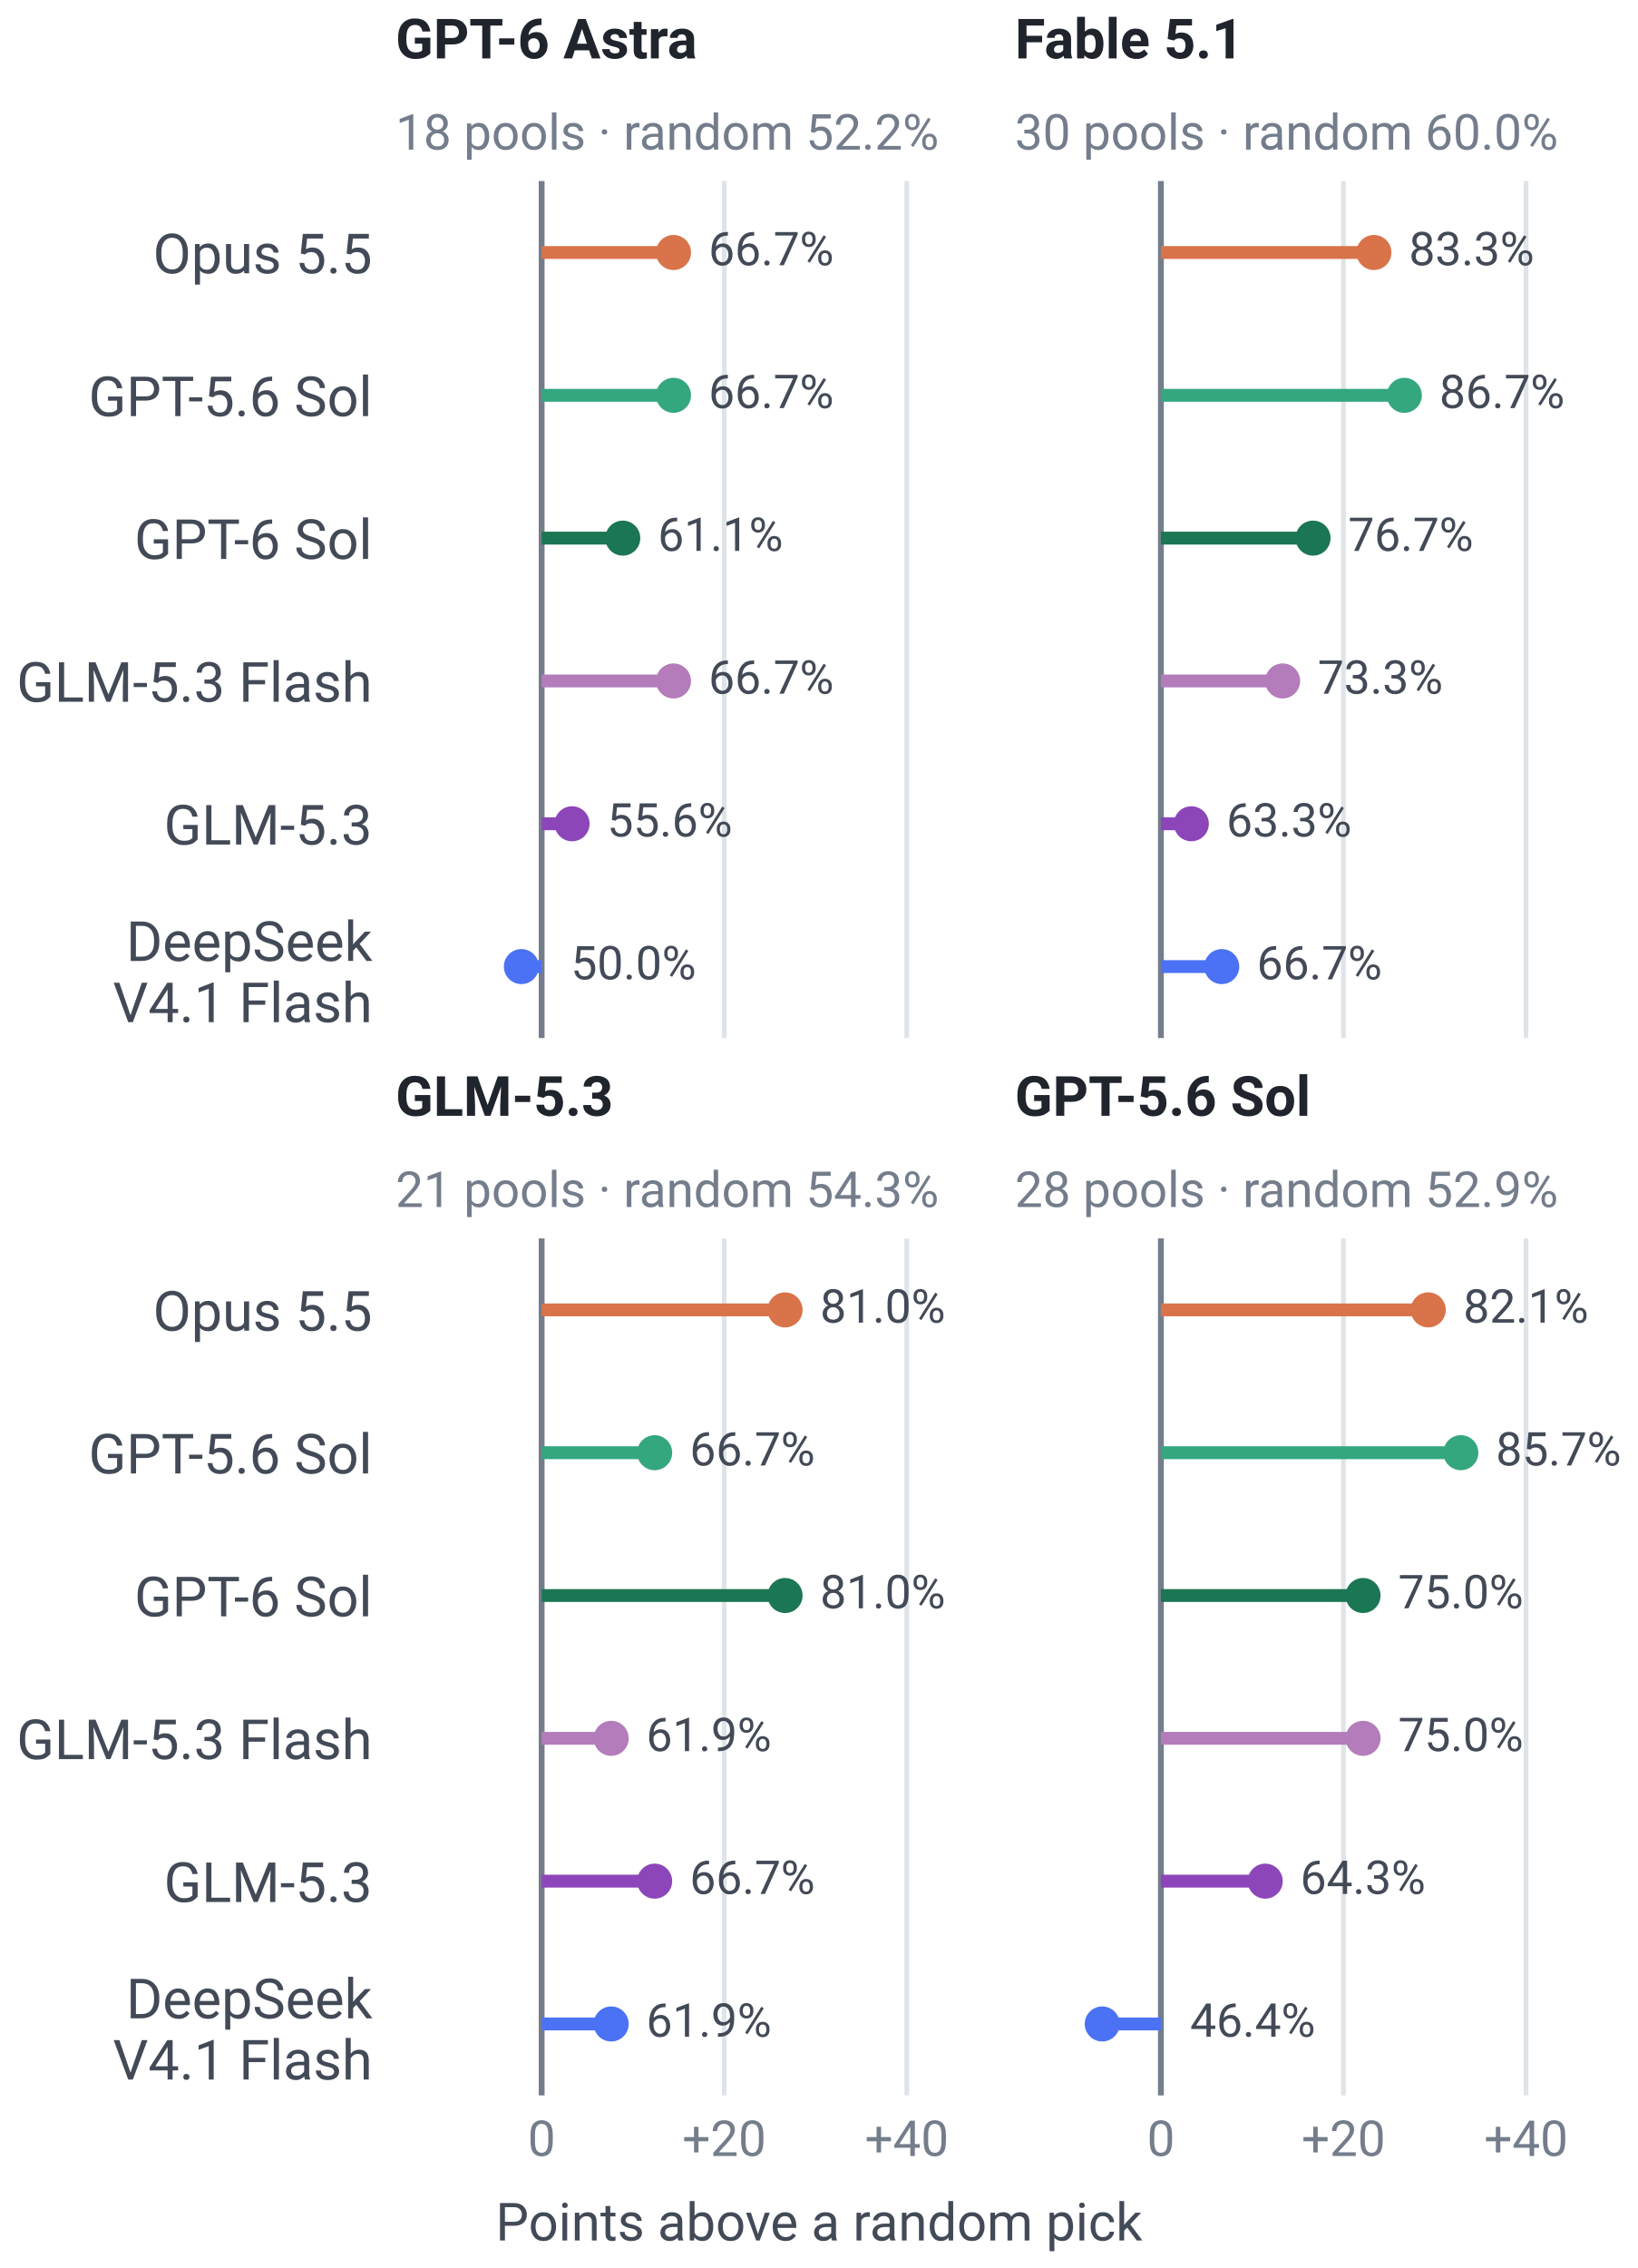
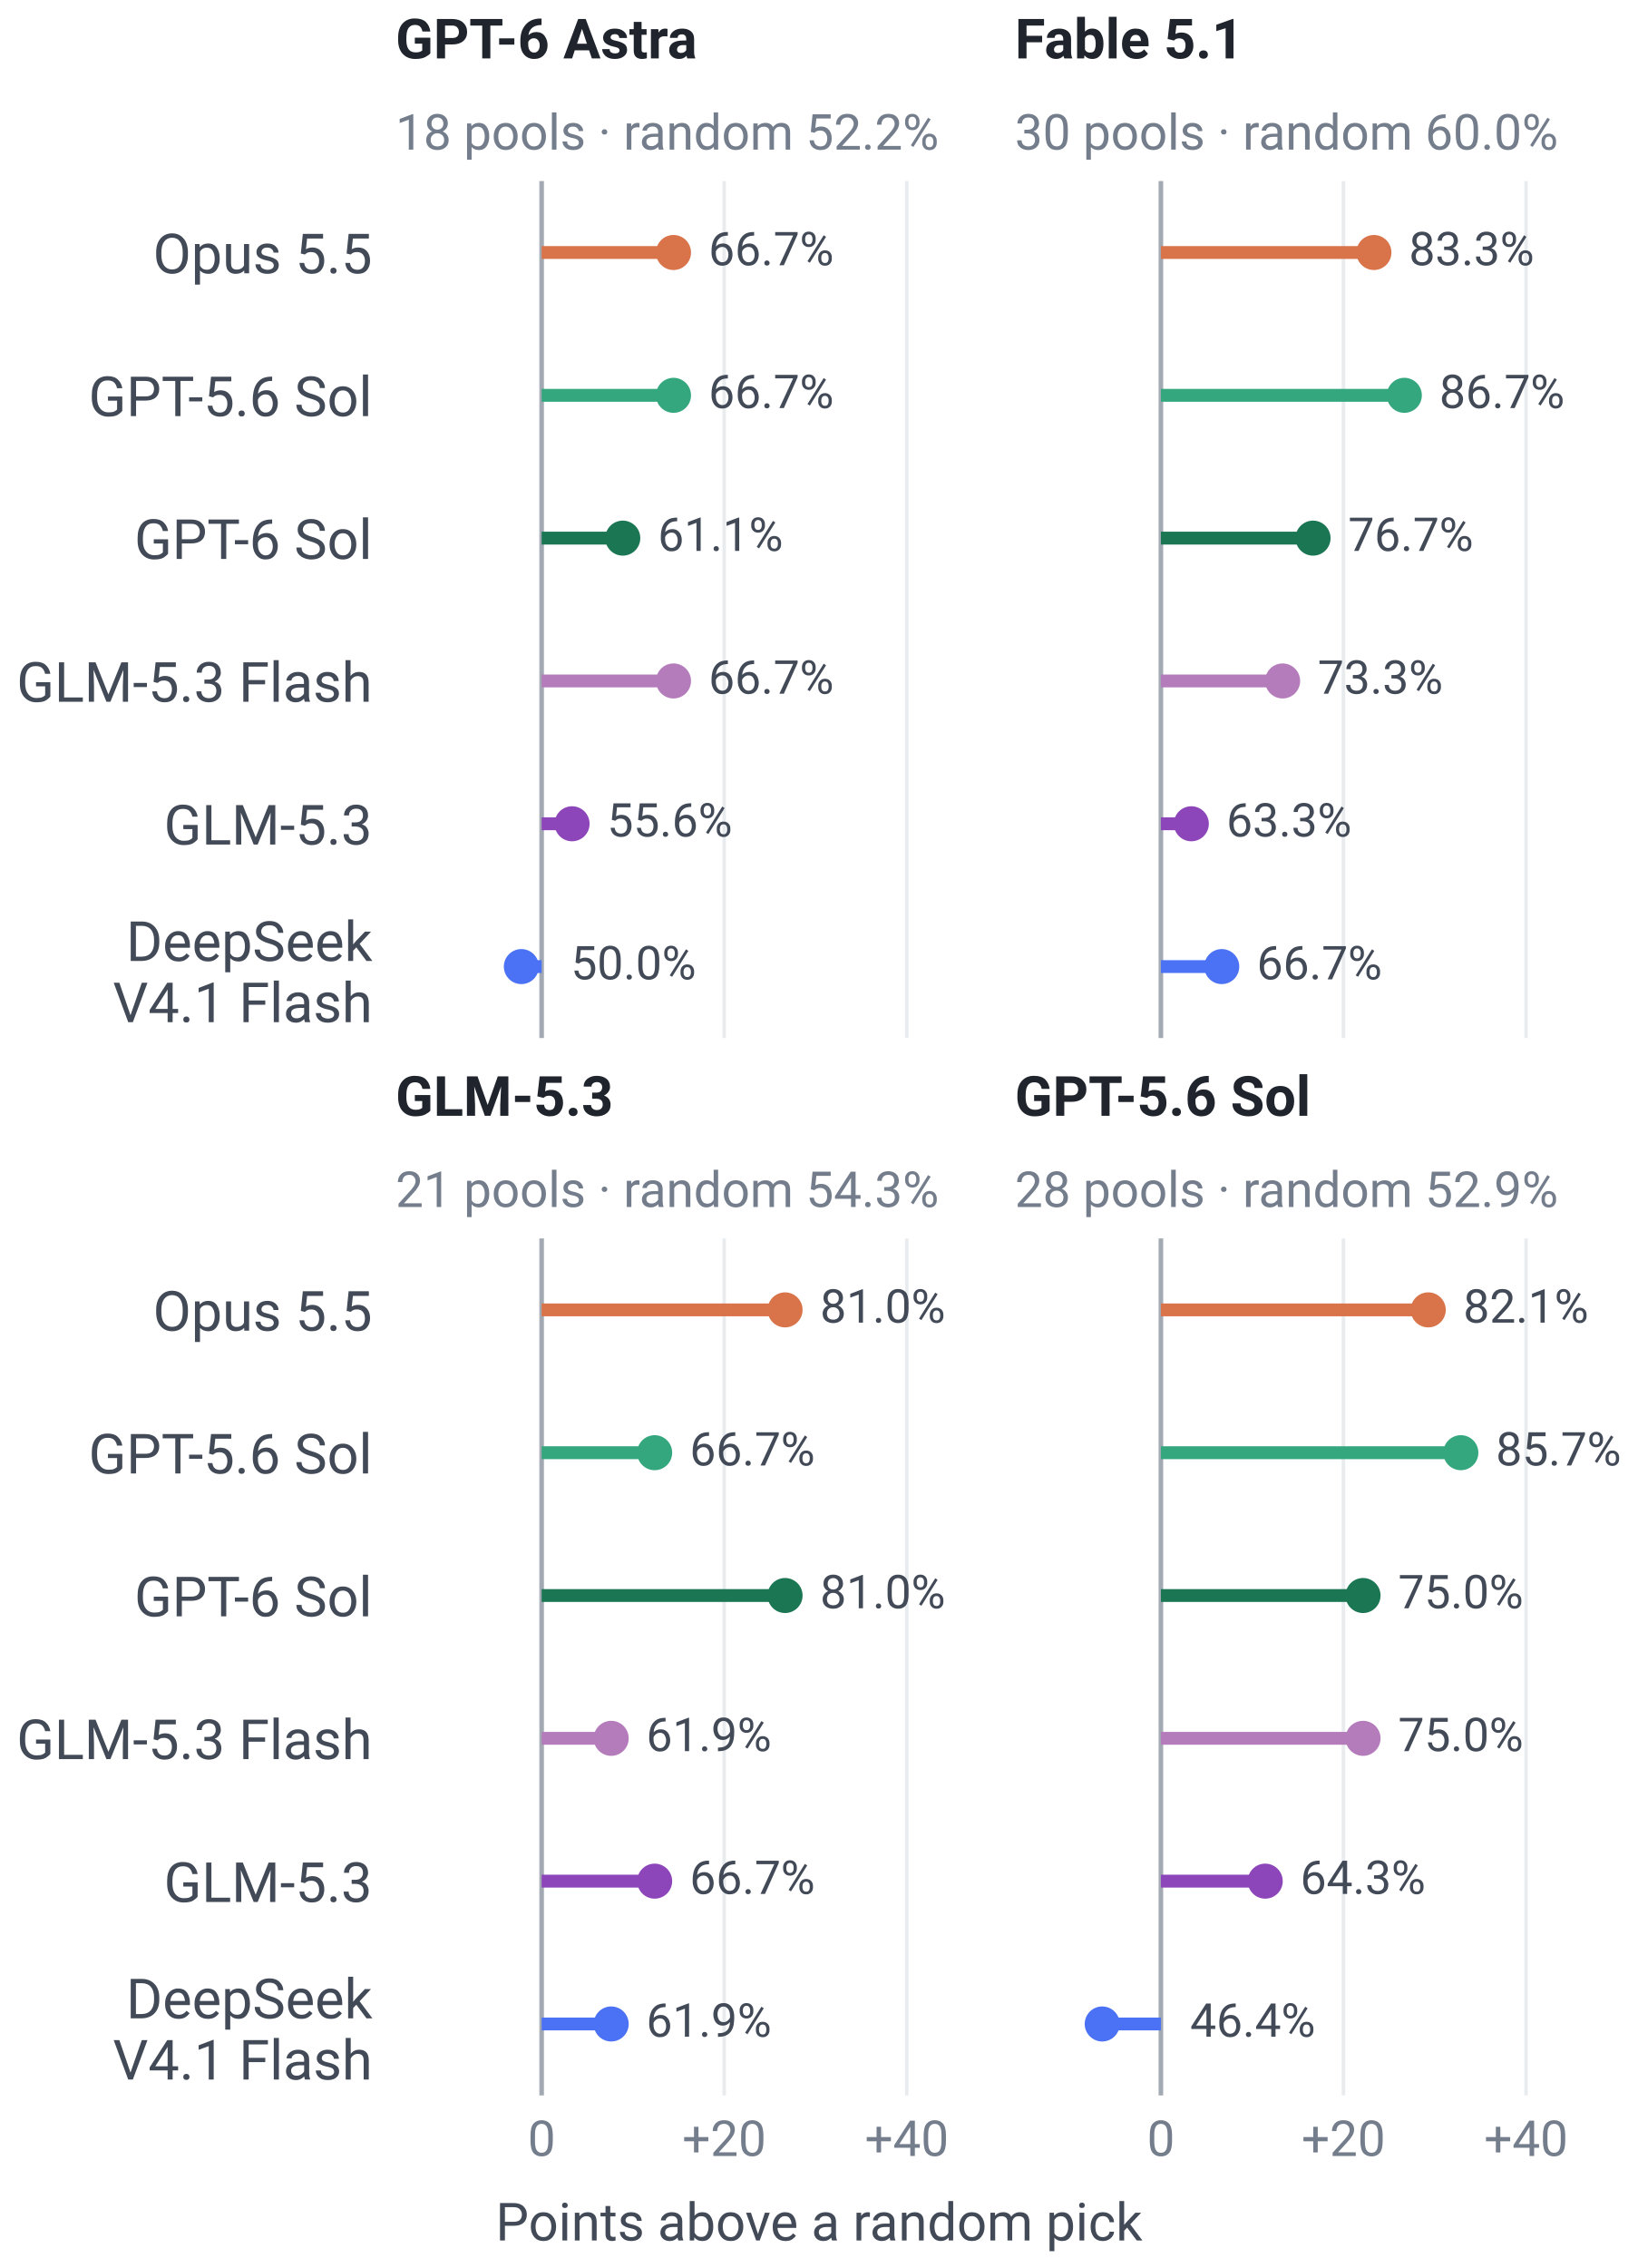
<svg xmlns="http://www.w3.org/2000/svg" xmlns:xlink="http://www.w3.org/1999/xlink" width="280.531pt" height="388.36pt" viewBox="0 0 280.531 388.36" version="1.1">
  <defs>
    <style type="text/css">*{stroke-linejoin: round; stroke-linecap: butt}</style>
  </defs>
  <g id="figure_1">
    <g id="patch_1">
      <path d="M 0 388.36  L 280.531 388.36  L 280.531 0  L 0 0  L 0 388.36  z " style="fill: none" />
    </g>
    <g id="axes_1">
      <g id="patch_2">
        <path d="M 67.754 177.74  L 167.819 177.74  L 167.819 31.01  L 67.754 31.01  L 67.754 177.74  z " style="fill: none" />
      </g>
      <g id="matplotlib.axis_1">
        <g id="xtick_1">
          <g id="line2d_1">
-             <path d="M 92.77 177.74  L 92.77 31.01  " clip-path="url(#pbc809c0da9)" style="fill: none; stroke: #dfe4e9; stroke-width: 0.8; stroke-linecap: square" />
+             <path d="M 92.77 177.74  L 92.77 31.01  " clip-path="url(#pbc809c0da9)" style="fill: none; stroke: #dfe4e9; stroke-opacity: 0.7; stroke-width: 0.6; stroke-linecap: square" />
          </g>
          <g id="line2d_2" />
        </g>
        <g id="xtick_2">
          <g id="line2d_3">
-             <path d="M 124.041 177.74  L 124.041 31.01  " clip-path="url(#pbc809c0da9)" style="fill: none; stroke: #dfe4e9; stroke-width: 0.8; stroke-linecap: square" />
+             <path d="M 124.041 177.74  L 124.041 31.01  " clip-path="url(#pbc809c0da9)" style="fill: none; stroke: #dfe4e9; stroke-opacity: 0.7; stroke-width: 0.6; stroke-linecap: square" />
          </g>
          <g id="line2d_4" />
        </g>
        <g id="xtick_3">
          <g id="line2d_5">
-             <path d="M 155.311 177.74  L 155.311 31.01  " clip-path="url(#pbc809c0da9)" style="fill: none; stroke: #dfe4e9; stroke-width: 0.8; stroke-linecap: square" />
+             <path d="M 155.311 177.74  L 155.311 31.01  " clip-path="url(#pbc809c0da9)" style="fill: none; stroke: #dfe4e9; stroke-opacity: 0.7; stroke-width: 0.6; stroke-linecap: square" />
          </g>
          <g id="line2d_6" />
        </g>
      </g>
      <g id="matplotlib.axis_2">
        <g id="ytick_1">
          <g id="line2d_7" />
          <g id="text_1">
            <text style="font-size: 9.5px; font-family: 'Roboto'; text-anchor: end; fill: #434a57" x="63.754" y="46.8" transform="rotate(-0 63.75422 46.79973)">Opus 5.5</text>
          </g>
        </g>
        <g id="ytick_2">
          <g id="line2d_8" />
          <g id="text_2">
            <text style="font-size: 9.5px; font-family: 'Roboto'; text-anchor: end; fill: #434a57" x="63.754" y="71.255" transform="rotate(-0 63.75422 71.25485)">GPT-5.6 Sol</text>
          </g>
        </g>
        <g id="ytick_3">
          <g id="line2d_9" />
          <g id="text_3">
            <text style="font-size: 9.5px; font-family: 'Roboto'; text-anchor: end; fill: #434a57" x="63.754" y="95.71" transform="rotate(-0 63.75422 95.70996)">GPT-6 Sol</text>
          </g>
        </g>
        <g id="ytick_4">
          <g id="line2d_10" />
          <g id="text_4">
            <text style="font-size: 9.5px; font-family: 'Roboto'; text-anchor: end; fill: #434a57" x="63.754" y="120.165" transform="rotate(-0 63.75422 120.1651)">GLM-5.3 Flash</text>
          </g>
        </g>
        <g id="ytick_5">
          <g id="line2d_11" />
          <g id="text_5">
            <text style="font-size: 9.5px; font-family: 'Roboto'; text-anchor: end; fill: #434a57" x="63.754" y="144.62" transform="rotate(-0 63.75422 144.6202)">GLM-5.3</text>
          </g>
        </g>
        <g id="ytick_6">
          <g id="line2d_12" />
          <g id="text_6">
            <text style="font-size: 9.5px; font-family: 'Roboto'; fill: #434a57" transform="translate(21.60836 164.548)">DeepSeek</text>
            <text style="font-size: 9.5px; font-family: 'Roboto'; fill: #434a57" transform="translate(19.3343 175.0276)">V4.1 Flash</text>
          </g>
        </g>
      </g>
      <g id="line2d_13">
-         <path d="M 92.77 177.74  L 92.77 31.01  " clip-path="url(#pbc809c0da9)" style="fill: none; stroke: #747d8b; stroke-linecap: square" />
+         <path d="M 92.77 177.74  L 92.77 31.01  " clip-path="url(#pbc809c0da9)" style="fill: none; stroke: #747d8b; stroke-opacity: 0.6; stroke-width: 0.8; stroke-linecap: square" />
      </g>
      <g id="line2d_14">
        <path d="M 92.77 43.237  L 115.355 43.237  " clip-path="url(#pbc809c0da9)" style="fill: none; stroke: #d97349; stroke-width: 2.2" />
      </g>
      <g id="line2d_15">
        <path d="M 92.77 67.692  L 115.355 67.692  " clip-path="url(#pbc809c0da9)" style="fill: none; stroke: #34a77e; stroke-width: 2.2" />
      </g>
      <g id="line2d_16">
        <path d="M 92.77 92.147  L 106.668 92.147  " clip-path="url(#pbc809c0da9)" style="fill: none; stroke: #1b7653; stroke-width: 2.2" />
      </g>
      <g id="line2d_17">
        <path d="M 92.77 116.603  L 115.355 116.603  " clip-path="url(#pbc809c0da9)" style="fill: none; stroke: #b47cbb; stroke-width: 2.2" />
      </g>
      <g id="line2d_18">
        <path d="M 92.77 141.058  L 97.982 141.058  " clip-path="url(#pbc809c0da9)" style="fill: none; stroke: #8d46b9; stroke-width: 2.2" />
      </g>
      <g id="line2d_19">
        <path d="M 92.77 165.513  L 89.296 165.513  " clip-path="url(#pbc809c0da9)" style="fill: none; stroke: #4b72f4; stroke-width: 2.2" />
      </g>
      <g id="text_7">
        <text style="font-size: 8px; font-family: 'Roboto'; text-anchor: start; fill: #434a57" x="121.355" y="45.425" transform="rotate(-0 121.3545 45.42473)">66.7%</text>
      </g>
      <g id="text_8">
        <text style="font-size: 8px; font-family: 'Roboto'; text-anchor: start; fill: #434a57" x="121.355" y="69.88" transform="rotate(-0 121.3545 69.87985)">66.7%</text>
      </g>
      <g id="text_9">
        <text style="font-size: 8px; font-family: 'Roboto'; text-anchor: start; fill: #434a57" x="112.668" y="94.335" transform="rotate(-0 112.6683 94.33496)">61.1%</text>
      </g>
      <g id="text_10">
        <text style="font-size: 8px; font-family: 'Roboto'; text-anchor: start; fill: #434a57" x="121.355" y="118.79" transform="rotate(-0 121.3545 118.7901)">66.7%</text>
      </g>
      <g id="text_11">
        <text style="font-size: 8px; font-family: 'Roboto'; text-anchor: start; fill: #434a57" x="103.982" y="143.245" transform="rotate(-0 103.9821 143.2452)">55.6%</text>
      </g>
      <g id="text_12">
        <text style="font-size: 8px; font-family: 'Roboto'; text-anchor: start; fill: #434a57" x="97.77" y="167.7" transform="rotate(-0 97.77043 167.7003)">50.0%</text>
      </g>
      <g id="text_13">
        <text style="font-weight: 700; font-size: 9.5px; font-family: 'Roboto'; text-anchor: start; fill: #20242d" x="67.754" y="10.005" transform="rotate(-0 67.75422 10.005)">GPT-6 Astra</text>
      </g>
      <g id="text_14">
        <text style="font-size: 8.5px; font-family: 'Roboto'; text-anchor: start; fill: #747d8b" x="67.754" y="25.615" transform="rotate(-0 67.75422 25.61485)">18 pools · random 52.2%</text>
      </g>
      <g id="line2d_20">
        <defs>
          <path id="mb5aacb3f03" d="M 0 3  C 0.796 3 1.559 2.684 2.121 2.121  C 2.684 1.559 3 0.796 3 0  C 3 -0.796 2.684 -1.559 2.121 -2.121  C 1.559 -2.684 0.796 -3 0 -3  C -0.796 -3 -1.559 -2.684 -2.121 -2.121  C -2.684 -1.559 -3 -0.796 -3 0  C -3 0.796 -2.684 1.559 -2.121 2.121  C -1.559 2.684 -0.796 3 0 3  z " style="stroke: #000000; stroke-opacity: 0" />
        </defs>
        <g clip-path="url(#pbc809c0da9)">
          <use xlink:href="#mb5aacb3f03" x="115.355" y="43.237" style="fill: #d97349; stroke: #000000; stroke-opacity: 0" />
        </g>
      </g>
      <g id="line2d_21">
        <defs>
          <path id="me5f68c99b9" d="M 0 3  C 0.796 3 1.559 2.684 2.121 2.121  C 2.684 1.559 3 0.796 3 0  C 3 -0.796 2.684 -1.559 2.121 -2.121  C 1.559 -2.684 0.796 -3 0 -3  C -0.796 -3 -1.559 -2.684 -2.121 -2.121  C -2.684 -1.559 -3 -0.796 -3 0  C -3 0.796 -2.684 1.559 -2.121 2.121  C -1.559 2.684 -0.796 3 0 3  z " style="stroke: #000000; stroke-opacity: 0" />
        </defs>
        <g clip-path="url(#pbc809c0da9)">
          <use xlink:href="#me5f68c99b9" x="115.355" y="67.692" style="fill: #34a77e; stroke: #000000; stroke-opacity: 0" />
        </g>
      </g>
      <g id="line2d_22">
        <defs>
          <path id="m1faf5956e3" d="M 0 3  C 0.796 3 1.559 2.684 2.121 2.121  C 2.684 1.559 3 0.796 3 0  C 3 -0.796 2.684 -1.559 2.121 -2.121  C 1.559 -2.684 0.796 -3 0 -3  C -0.796 -3 -1.559 -2.684 -2.121 -2.121  C -2.684 -1.559 -3 -0.796 -3 0  C -3 0.796 -2.684 1.559 -2.121 2.121  C -1.559 2.684 -0.796 3 0 3  z " style="stroke: #000000; stroke-opacity: 0" />
        </defs>
        <g clip-path="url(#pbc809c0da9)">
          <use xlink:href="#m1faf5956e3" x="106.668" y="92.147" style="fill: #1b7653; stroke: #000000; stroke-opacity: 0" />
        </g>
      </g>
      <g id="line2d_23">
        <defs>
          <path id="mf60c636f7e" d="M 0 3  C 0.796 3 1.559 2.684 2.121 2.121  C 2.684 1.559 3 0.796 3 0  C 3 -0.796 2.684 -1.559 2.121 -2.121  C 1.559 -2.684 0.796 -3 0 -3  C -0.796 -3 -1.559 -2.684 -2.121 -2.121  C -2.684 -1.559 -3 -0.796 -3 0  C -3 0.796 -2.684 1.559 -2.121 2.121  C -1.559 2.684 -0.796 3 0 3  z " style="stroke: #000000; stroke-opacity: 0" />
        </defs>
        <g clip-path="url(#pbc809c0da9)">
          <use xlink:href="#mf60c636f7e" x="115.355" y="116.603" style="fill: #b47cbb; stroke: #000000; stroke-opacity: 0" />
        </g>
      </g>
      <g id="line2d_24">
        <defs>
          <path id="mf125f2235b" d="M 0 3  C 0.796 3 1.559 2.684 2.121 2.121  C 2.684 1.559 3 0.796 3 0  C 3 -0.796 2.684 -1.559 2.121 -2.121  C 1.559 -2.684 0.796 -3 0 -3  C -0.796 -3 -1.559 -2.684 -2.121 -2.121  C -2.684 -1.559 -3 -0.796 -3 0  C -3 0.796 -2.684 1.559 -2.121 2.121  C -1.559 2.684 -0.796 3 0 3  z " style="stroke: #000000; stroke-opacity: 0" />
        </defs>
        <g clip-path="url(#pbc809c0da9)">
          <use xlink:href="#mf125f2235b" x="97.982" y="141.058" style="fill: #8d46b9; stroke: #000000; stroke-opacity: 0" />
        </g>
      </g>
      <g id="line2d_25">
        <defs>
          <path id="m39185c06c4" d="M 0 3  C 0.796 3 1.559 2.684 2.121 2.121  C 2.684 1.559 3 0.796 3 0  C 3 -0.796 2.684 -1.559 2.121 -2.121  C 1.559 -2.684 0.796 -3 0 -3  C -0.796 -3 -1.559 -2.684 -2.121 -2.121  C -2.684 -1.559 -3 -0.796 -3 0  C -3 0.796 -2.684 1.559 -2.121 2.121  C -1.559 2.684 -0.796 3 0 3  z " style="stroke: #000000; stroke-opacity: 0" />
        </defs>
        <g clip-path="url(#pbc809c0da9)">
          <use xlink:href="#m39185c06c4" x="89.296" y="165.513" style="fill: #4b72f4; stroke: #000000; stroke-opacity: 0" />
        </g>
      </g>
    </g>
    <g id="axes_2">
      <g id="patch_3">
        <path d="M 173.82 177.74  L 273.884 177.74  L 273.884 31.01  L 173.82 31.01  L 173.82 177.74  z " style="fill: none" />
      </g>
      <g id="matplotlib.axis_3">
        <g id="xtick_4">
          <g id="line2d_26">
-             <path d="M 198.836 177.74  L 198.836 31.01  " clip-path="url(#p974891db9b)" style="fill: none; stroke: #dfe4e9; stroke-width: 0.8; stroke-linecap: square" />
+             <path d="M 198.836 177.74  L 198.836 31.01  " clip-path="url(#p974891db9b)" style="fill: none; stroke: #dfe4e9; stroke-opacity: 0.7; stroke-width: 0.6; stroke-linecap: square" />
          </g>
          <g id="line2d_27" />
        </g>
        <g id="xtick_5">
          <g id="line2d_28">
-             <path d="M 230.106 177.74  L 230.106 31.01  " clip-path="url(#p974891db9b)" style="fill: none; stroke: #dfe4e9; stroke-width: 0.8; stroke-linecap: square" />
+             <path d="M 230.106 177.74  L 230.106 31.01  " clip-path="url(#p974891db9b)" style="fill: none; stroke: #dfe4e9; stroke-opacity: 0.7; stroke-width: 0.6; stroke-linecap: square" />
          </g>
          <g id="line2d_29" />
        </g>
        <g id="xtick_6">
          <g id="line2d_30">
-             <path d="M 261.376 177.74  L 261.376 31.01  " clip-path="url(#p974891db9b)" style="fill: none; stroke: #dfe4e9; stroke-width: 0.8; stroke-linecap: square" />
+             <path d="M 261.376 177.74  L 261.376 31.01  " clip-path="url(#p974891db9b)" style="fill: none; stroke: #dfe4e9; stroke-opacity: 0.7; stroke-width: 0.6; stroke-linecap: square" />
          </g>
          <g id="line2d_31" />
        </g>
      </g>
      <g id="matplotlib.axis_4">
        <g id="ytick_7">
          <g id="line2d_32" />
        </g>
        <g id="ytick_8">
          <g id="line2d_33" />
        </g>
        <g id="ytick_9">
          <g id="line2d_34" />
        </g>
        <g id="ytick_10">
          <g id="line2d_35" />
        </g>
        <g id="ytick_11">
          <g id="line2d_36" />
        </g>
        <g id="ytick_12">
          <g id="line2d_37" />
        </g>
      </g>
      <g id="line2d_38">
-         <path d="M 198.836 177.74  L 198.836 31.01  " clip-path="url(#p974891db9b)" style="fill: none; stroke: #747d8b; stroke-linecap: square" />
+         <path d="M 198.836 177.74  L 198.836 31.01  " clip-path="url(#p974891db9b)" style="fill: none; stroke: #747d8b; stroke-opacity: 0.6; stroke-width: 0.8; stroke-linecap: square" />
      </g>
      <g id="line2d_39">
        <path d="M 198.836 43.237  L 235.318 43.237  " clip-path="url(#p974891db9b)" style="fill: none; stroke: #d97349; stroke-width: 2.2" />
      </g>
      <g id="line2d_40">
        <path d="M 198.836 67.692  L 240.529 67.692  " clip-path="url(#p974891db9b)" style="fill: none; stroke: #34a77e; stroke-width: 2.2" />
      </g>
      <g id="line2d_41">
        <path d="M 198.836 92.147  L 224.894 92.147  " clip-path="url(#p974891db9b)" style="fill: none; stroke: #1b7653; stroke-width: 2.2" />
      </g>
      <g id="line2d_42">
        <path d="M 198.836 116.603  L 219.683 116.603  " clip-path="url(#p974891db9b)" style="fill: none; stroke: #b47cbb; stroke-width: 2.2" />
      </g>
      <g id="line2d_43">
        <path d="M 198.836 141.058  L 204.047 141.058  " clip-path="url(#p974891db9b)" style="fill: none; stroke: #8d46b9; stroke-width: 2.2" />
      </g>
      <g id="line2d_44">
        <path d="M 198.836 165.513  L 209.259 165.513  " clip-path="url(#p974891db9b)" style="fill: none; stroke: #4b72f4; stroke-width: 2.2" />
      </g>
      <g id="text_15">
        <text style="font-size: 8px; font-family: 'Roboto'; text-anchor: start; fill: #434a57" x="241.318" y="45.425" transform="rotate(-0 241.3177 45.42473)">83.3%</text>
      </g>
      <g id="text_16">
        <text style="font-size: 8px; font-family: 'Roboto'; text-anchor: start; fill: #434a57" x="246.529" y="69.88" transform="rotate(-0 246.5294 69.87985)">86.7%</text>
      </g>
      <g id="text_17">
        <text style="font-size: 8px; font-family: 'Roboto'; text-anchor: start; fill: #434a57" x="230.894" y="94.335" transform="rotate(-0 230.8943 94.33496)">76.7%</text>
      </g>
      <g id="text_18">
        <text style="font-size: 8px; font-family: 'Roboto'; text-anchor: start; fill: #434a57" x="225.683" y="118.79" transform="rotate(-0 225.6826 118.7901)">73.3%</text>
      </g>
      <g id="text_19">
        <text style="font-size: 8px; font-family: 'Roboto'; text-anchor: start; fill: #434a57" x="210.047" y="143.245" transform="rotate(-0 210.0475 143.2452)">63.3%</text>
      </g>
      <g id="text_20">
        <text style="font-size: 8px; font-family: 'Roboto'; text-anchor: start; fill: #434a57" x="215.259" y="167.7" transform="rotate(-0 215.2592 167.7003)">66.7%</text>
      </g>
      <g id="text_21">
        <text style="font-weight: 700; font-size: 9.5px; font-family: 'Roboto'; text-anchor: start; fill: #20242d" x="173.82" y="10.005" transform="rotate(-0 173.8195 10.005)">Fable 5.1</text>
      </g>
      <g id="text_22">
        <text style="font-size: 8.5px; font-family: 'Roboto'; text-anchor: start; fill: #747d8b" x="173.82" y="25.615" transform="rotate(-0 173.8195 25.61485)">30 pools · random 60.0%</text>
      </g>
      <g id="line2d_45">
        <g clip-path="url(#p974891db9b)">
          <use xlink:href="#mb5aacb3f03" x="235.318" y="43.237" style="fill: #d97349; stroke: #000000; stroke-opacity: 0" />
        </g>
      </g>
      <g id="line2d_46">
        <g clip-path="url(#p974891db9b)">
          <use xlink:href="#me5f68c99b9" x="240.529" y="67.692" style="fill: #34a77e; stroke: #000000; stroke-opacity: 0" />
        </g>
      </g>
      <g id="line2d_47">
        <g clip-path="url(#p974891db9b)">
          <use xlink:href="#m1faf5956e3" x="224.894" y="92.147" style="fill: #1b7653; stroke: #000000; stroke-opacity: 0" />
        </g>
      </g>
      <g id="line2d_48">
        <g clip-path="url(#p974891db9b)">
          <use xlink:href="#mf60c636f7e" x="219.683" y="116.603" style="fill: #b47cbb; stroke: #000000; stroke-opacity: 0" />
        </g>
      </g>
      <g id="line2d_49">
        <g clip-path="url(#p974891db9b)">
          <use xlink:href="#mf125f2235b" x="204.047" y="141.058" style="fill: #8d46b9; stroke: #000000; stroke-opacity: 0" />
        </g>
      </g>
      <g id="line2d_50">
        <g clip-path="url(#p974891db9b)">
          <use xlink:href="#m39185c06c4" x="209.259" y="165.513" style="fill: #4b72f4; stroke: #000000; stroke-opacity: 0" />
        </g>
      </g>
    </g>
    <g id="axes_3">
      <g id="patch_4">
        <path d="M 67.754 358.8  L 167.819 358.8  L 167.819 212.07  L 67.754 212.07  L 67.754 358.8  z " style="fill: none" />
      </g>
      <g id="matplotlib.axis_5">
        <g id="xtick_7">
          <g id="line2d_51">
-             <path d="M 92.77 358.8  L 92.77 212.07  " clip-path="url(#pb1e9a84c10)" style="fill: none; stroke: #dfe4e9; stroke-width: 0.8; stroke-linecap: square" />
+             <path d="M 92.77 358.8  L 92.77 212.07  " clip-path="url(#pb1e9a84c10)" style="fill: none; stroke: #dfe4e9; stroke-opacity: 0.7; stroke-width: 0.6; stroke-linecap: square" />
          </g>
          <g id="line2d_52" />
          <g id="text_23">
            <text style="font-size: 8.5px; font-family: 'Roboto'; text-anchor: middle; fill: #747d8b" x="92.77" y="369.175" transform="rotate(-0 92.77043 369.1753)">0</text>
          </g>
        </g>
        <g id="xtick_8">
          <g id="line2d_53">
-             <path d="M 124.041 358.8  L 124.041 212.07  " clip-path="url(#pb1e9a84c10)" style="fill: none; stroke: #dfe4e9; stroke-width: 0.8; stroke-linecap: square" />
+             <path d="M 124.041 358.8  L 124.041 212.07  " clip-path="url(#pb1e9a84c10)" style="fill: none; stroke: #dfe4e9; stroke-opacity: 0.7; stroke-width: 0.6; stroke-linecap: square" />
          </g>
          <g id="line2d_54" />
          <g id="text_24">
            <text style="font-size: 8.5px; font-family: 'Roboto'; text-anchor: middle; fill: #747d8b" x="124.041" y="369.175" transform="rotate(-0 124.0407 369.1753)">+20</text>
          </g>
        </g>
        <g id="xtick_9">
          <g id="line2d_55">
-             <path d="M 155.311 358.8  L 155.311 212.07  " clip-path="url(#pb1e9a84c10)" style="fill: none; stroke: #dfe4e9; stroke-width: 0.8; stroke-linecap: square" />
+             <path d="M 155.311 358.8  L 155.311 212.07  " clip-path="url(#pb1e9a84c10)" style="fill: none; stroke: #dfe4e9; stroke-opacity: 0.7; stroke-width: 0.6; stroke-linecap: square" />
          </g>
          <g id="line2d_56" />
          <g id="text_25">
            <text style="font-size: 8.5px; font-family: 'Roboto'; text-anchor: middle; fill: #747d8b" x="155.311" y="369.175" transform="rotate(-0 155.311 369.1753)">+40</text>
          </g>
        </g>
      </g>
      <g id="matplotlib.axis_6">
        <g id="ytick_13">
          <g id="line2d_57" />
          <g id="text_26">
            <text style="font-size: 9.5px; font-family: 'Roboto'; text-anchor: end; fill: #434a57" x="63.754" y="227.86" transform="rotate(-0 63.75422 227.8596)">Opus 5.5</text>
          </g>
        </g>
        <g id="ytick_14">
          <g id="line2d_58" />
          <g id="text_27">
            <text style="font-size: 9.5px; font-family: 'Roboto'; text-anchor: end; fill: #434a57" x="63.754" y="252.315" transform="rotate(-0 63.75422 252.3148)">GPT-5.6 Sol</text>
          </g>
        </g>
        <g id="ytick_15">
          <g id="line2d_59" />
          <g id="text_28">
            <text style="font-size: 9.5px; font-family: 'Roboto'; text-anchor: end; fill: #434a57" x="63.754" y="276.77" transform="rotate(-0 63.75422 276.7699)">GPT-6 Sol</text>
          </g>
        </g>
        <g id="ytick_16">
          <g id="line2d_60" />
          <g id="text_29">
            <text style="font-size: 9.5px; font-family: 'Roboto'; text-anchor: end; fill: #434a57" x="63.754" y="301.225" transform="rotate(-0 63.75422 301.225)">GLM-5.3 Flash</text>
          </g>
        </g>
        <g id="ytick_17">
          <g id="line2d_61" />
          <g id="text_30">
            <text style="font-size: 9.5px; font-family: 'Roboto'; text-anchor: end; fill: #434a57" x="63.754" y="325.68" transform="rotate(-0 63.75422 325.6801)">GLM-5.3</text>
          </g>
        </g>
        <g id="ytick_18">
          <g id="line2d_62" />
          <g id="text_31">
            <text style="font-size: 9.5px; font-family: 'Roboto'; fill: #434a57" transform="translate(21.60836 345.6079)">DeepSeek</text>
            <text style="font-size: 9.5px; font-family: 'Roboto'; fill: #434a57" transform="translate(19.3343 356.0876)">V4.1 Flash</text>
          </g>
        </g>
      </g>
      <g id="line2d_63">
-         <path d="M 92.77 358.8  L 92.77 212.07  " clip-path="url(#pb1e9a84c10)" style="fill: none; stroke: #747d8b; stroke-linecap: square" />
+         <path d="M 92.77 358.8  L 92.77 212.07  " clip-path="url(#pb1e9a84c10)" style="fill: none; stroke: #747d8b; stroke-opacity: 0.6; stroke-width: 0.8; stroke-linecap: square" />
      </g>
      <g id="line2d_64">
        <path d="M 92.77 224.297  L 134.464 224.297  " clip-path="url(#pb1e9a84c10)" style="fill: none; stroke: #d97349; stroke-width: 2.2" />
      </g>
      <g id="line2d_65">
        <path d="M 92.77 248.752  L 112.128 248.752  " clip-path="url(#pb1e9a84c10)" style="fill: none; stroke: #34a77e; stroke-width: 2.2" />
      </g>
      <g id="line2d_66">
        <path d="M 92.77 273.207  L 134.464 273.207  " clip-path="url(#pb1e9a84c10)" style="fill: none; stroke: #1b7653; stroke-width: 2.2" />
      </g>
      <g id="line2d_67">
        <path d="M 92.77 297.662  L 104.683 297.662  " clip-path="url(#pb1e9a84c10)" style="fill: none; stroke: #b47cbb; stroke-width: 2.2" />
      </g>
      <g id="line2d_68">
        <path d="M 92.77 322.118  L 112.128 322.118  " clip-path="url(#pb1e9a84c10)" style="fill: none; stroke: #8d46b9; stroke-width: 2.2" />
      </g>
      <g id="line2d_69">
        <path d="M 92.77 346.573  L 104.683 346.573  " clip-path="url(#pb1e9a84c10)" style="fill: none; stroke: #4b72f4; stroke-width: 2.2" />
      </g>
      <g id="text_32">
        <text style="font-size: 8px; font-family: 'Roboto'; text-anchor: start; fill: #434a57" x="140.464" y="226.485" transform="rotate(-0 140.4641 226.4846)">81.0%</text>
      </g>
      <g id="text_33">
        <text style="font-size: 8px; font-family: 'Roboto'; text-anchor: start; fill: #434a57" x="118.128" y="250.94" transform="rotate(-0 118.1282 250.9398)">66.7%</text>
      </g>
      <g id="text_34">
        <text style="font-size: 8px; font-family: 'Roboto'; text-anchor: start; fill: #434a57" x="140.464" y="275.395" transform="rotate(-0 140.4641 275.3949)">81.0%</text>
      </g>
      <g id="text_35">
        <text style="font-size: 8px; font-family: 'Roboto'; text-anchor: start; fill: #434a57" x="110.683" y="299.85" transform="rotate(-0 110.6829 299.85)">61.9%</text>
      </g>
      <g id="text_36">
        <text style="font-size: 8px; font-family: 'Roboto'; text-anchor: start; fill: #434a57" x="118.128" y="324.305" transform="rotate(-0 118.1282 324.3051)">66.7%</text>
      </g>
      <g id="text_37">
        <text style="font-size: 8px; font-family: 'Roboto'; text-anchor: start; fill: #434a57" x="110.683" y="348.76" transform="rotate(-0 110.6829 348.7602)">61.9%</text>
      </g>
      <g id="text_38">
        <text style="font-weight: 700; font-size: 9.5px; font-family: 'Roboto'; text-anchor: start; fill: #20242d" x="67.754" y="191.065" transform="rotate(-0 67.75422 191.0649)">GLM-5.3</text>
      </g>
      <g id="text_39">
        <text style="font-size: 8.5px; font-family: 'Roboto'; text-anchor: start; fill: #747d8b" x="67.754" y="206.675" transform="rotate(-0 67.75422 206.6748)">21 pools · random 54.3%</text>
      </g>
      <g id="line2d_70">
        <g clip-path="url(#pb1e9a84c10)">
          <use xlink:href="#mb5aacb3f03" x="134.464" y="224.297" style="fill: #d97349; stroke: #000000; stroke-opacity: 0" />
        </g>
      </g>
      <g id="line2d_71">
        <g clip-path="url(#pb1e9a84c10)">
          <use xlink:href="#me5f68c99b9" x="112.128" y="248.752" style="fill: #34a77e; stroke: #000000; stroke-opacity: 0" />
        </g>
      </g>
      <g id="line2d_72">
        <g clip-path="url(#pb1e9a84c10)">
          <use xlink:href="#m1faf5956e3" x="134.464" y="273.207" style="fill: #1b7653; stroke: #000000; stroke-opacity: 0" />
        </g>
      </g>
      <g id="line2d_73">
        <g clip-path="url(#pb1e9a84c10)">
          <use xlink:href="#mf60c636f7e" x="104.683" y="297.662" style="fill: #b47cbb; stroke: #000000; stroke-opacity: 0" />
        </g>
      </g>
      <g id="line2d_74">
        <g clip-path="url(#pb1e9a84c10)">
          <use xlink:href="#mf125f2235b" x="112.128" y="322.118" style="fill: #8d46b9; stroke: #000000; stroke-opacity: 0" />
        </g>
      </g>
      <g id="line2d_75">
        <g clip-path="url(#pb1e9a84c10)">
          <use xlink:href="#m39185c06c4" x="104.683" y="346.573" style="fill: #4b72f4; stroke: #000000; stroke-opacity: 0" />
        </g>
      </g>
    </g>
    <g id="axes_4">
      <g id="patch_5">
        <path d="M 173.82 358.8  L 273.884 358.8  L 273.884 212.07  L 173.82 212.07  L 173.82 358.8  z " style="fill: none" />
      </g>
      <g id="matplotlib.axis_7">
        <g id="xtick_10">
          <g id="line2d_76">
-             <path d="M 198.836 358.8  L 198.836 212.07  " clip-path="url(#p4472f8ebb5)" style="fill: none; stroke: #dfe4e9; stroke-width: 0.8; stroke-linecap: square" />
+             <path d="M 198.836 358.8  L 198.836 212.07  " clip-path="url(#p4472f8ebb5)" style="fill: none; stroke: #dfe4e9; stroke-opacity: 0.7; stroke-width: 0.6; stroke-linecap: square" />
          </g>
          <g id="line2d_77" />
          <g id="text_40">
            <text style="font-size: 8.5px; font-family: 'Roboto'; text-anchor: middle; fill: #747d8b" x="198.836" y="369.175" transform="rotate(-0 198.8357 369.1753)">0</text>
          </g>
        </g>
        <g id="xtick_11">
          <g id="line2d_78">
-             <path d="M 230.106 358.8  L 230.106 212.07  " clip-path="url(#p4472f8ebb5)" style="fill: none; stroke: #dfe4e9; stroke-width: 0.8; stroke-linecap: square" />
+             <path d="M 230.106 358.8  L 230.106 212.07  " clip-path="url(#p4472f8ebb5)" style="fill: none; stroke: #dfe4e9; stroke-opacity: 0.7; stroke-width: 0.6; stroke-linecap: square" />
          </g>
          <g id="line2d_79" />
          <g id="text_41">
            <text style="font-size: 8.5px; font-family: 'Roboto'; text-anchor: middle; fill: #747d8b" x="230.106" y="369.175" transform="rotate(-0 230.106 369.1753)">+20</text>
          </g>
        </g>
        <g id="xtick_12">
          <g id="line2d_80">
-             <path d="M 261.376 358.8  L 261.376 212.07  " clip-path="url(#p4472f8ebb5)" style="fill: none; stroke: #dfe4e9; stroke-width: 0.8; stroke-linecap: square" />
+             <path d="M 261.376 358.8  L 261.376 212.07  " clip-path="url(#p4472f8ebb5)" style="fill: none; stroke: #dfe4e9; stroke-opacity: 0.7; stroke-width: 0.6; stroke-linecap: square" />
          </g>
          <g id="line2d_81" />
          <g id="text_42">
            <text style="font-size: 8.5px; font-family: 'Roboto'; text-anchor: middle; fill: #747d8b" x="261.376" y="369.175" transform="rotate(-0 261.3763 369.1753)">+40</text>
          </g>
        </g>
      </g>
      <g id="matplotlib.axis_8">
        <g id="ytick_19">
          <g id="line2d_82" />
        </g>
        <g id="ytick_20">
          <g id="line2d_83" />
        </g>
        <g id="ytick_21">
          <g id="line2d_84" />
        </g>
        <g id="ytick_22">
          <g id="line2d_85" />
        </g>
        <g id="ytick_23">
          <g id="line2d_86" />
        </g>
        <g id="ytick_24">
          <g id="line2d_87" />
        </g>
      </g>
      <g id="line2d_88">
-         <path d="M 198.836 358.8  L 198.836 212.07  " clip-path="url(#p4472f8ebb5)" style="fill: none; stroke: #747d8b; stroke-linecap: square" />
+         <path d="M 198.836 358.8  L 198.836 212.07  " clip-path="url(#p4472f8ebb5)" style="fill: none; stroke: #747d8b; stroke-opacity: 0.6; stroke-width: 0.8; stroke-linecap: square" />
      </g>
      <g id="line2d_89">
        <path d="M 198.836 224.297  L 244.624 224.297  " clip-path="url(#p4472f8ebb5)" style="fill: none; stroke: #d97349; stroke-width: 2.2" />
      </g>
      <g id="line2d_90">
        <path d="M 198.836 248.752  L 250.208 248.752  " clip-path="url(#p4472f8ebb5)" style="fill: none; stroke: #34a77e; stroke-width: 2.2" />
      </g>
      <g id="line2d_91">
        <path d="M 198.836 273.207  L 233.456 273.207  " clip-path="url(#p4472f8ebb5)" style="fill: none; stroke: #1b7653; stroke-width: 2.2" />
      </g>
      <g id="line2d_92">
        <path d="M 198.836 297.662  L 233.456 297.662  " clip-path="url(#p4472f8ebb5)" style="fill: none; stroke: #b47cbb; stroke-width: 2.2" />
      </g>
      <g id="line2d_93">
        <path d="M 198.836 322.118  L 216.704 322.118  " clip-path="url(#p4472f8ebb5)" style="fill: none; stroke: #8d46b9; stroke-width: 2.2" />
      </g>
      <g id="line2d_94">
        <path d="M 198.836 346.573  L 188.785 346.573  " clip-path="url(#p4472f8ebb5)" style="fill: none; stroke: #4b72f4; stroke-width: 2.2" />
      </g>
      <g id="text_43">
        <text style="font-size: 8px; font-family: 'Roboto'; text-anchor: start; fill: #434a57" x="250.624" y="226.485" transform="rotate(-0 250.6243 226.4846)">82.1%</text>
      </g>
      <g id="text_44">
        <text style="font-size: 8px; font-family: 'Roboto'; text-anchor: start; fill: #434a57" x="256.208" y="250.94" transform="rotate(-0 256.2083 250.9398)">85.7%</text>
      </g>
      <g id="text_45">
        <text style="font-size: 8px; font-family: 'Roboto'; text-anchor: start; fill: #434a57" x="239.456" y="275.395" transform="rotate(-0 239.4564 275.3949)">75.0%</text>
      </g>
      <g id="text_46">
        <text style="font-size: 8px; font-family: 'Roboto'; text-anchor: start; fill: #434a57" x="239.456" y="299.85" transform="rotate(-0 239.4564 299.85)">75.0%</text>
      </g>
      <g id="text_47">
        <text style="font-size: 8px; font-family: 'Roboto'; text-anchor: start; fill: #434a57" x="222.704" y="324.305" transform="rotate(-0 222.7045 324.3051)">64.3%</text>
      </g>
      <g id="text_48">
        <text style="font-size: 8px; font-family: 'Roboto'; text-anchor: start; fill: #434a57" x="203.836" y="348.76" transform="rotate(-0 203.8357 348.7602)">46.4%</text>
      </g>
      <g id="text_49">
        <text style="font-weight: 700; font-size: 9.5px; font-family: 'Roboto'; text-anchor: start; fill: #20242d" x="173.82" y="191.065" transform="rotate(-0 173.8195 191.0649)">GPT-5.6 Sol</text>
      </g>
      <g id="text_50">
        <text style="font-size: 8.5px; font-family: 'Roboto'; text-anchor: start; fill: #747d8b" x="173.82" y="206.675" transform="rotate(-0 173.8195 206.6748)">28 pools · random 52.9%</text>
      </g>
      <g id="line2d_95">
        <g clip-path="url(#p4472f8ebb5)">
          <use xlink:href="#mb5aacb3f03" x="244.624" y="224.297" style="fill: #d97349; stroke: #000000; stroke-opacity: 0" />
        </g>
      </g>
      <g id="line2d_96">
        <g clip-path="url(#p4472f8ebb5)">
          <use xlink:href="#me5f68c99b9" x="250.208" y="248.752" style="fill: #34a77e; stroke: #000000; stroke-opacity: 0" />
        </g>
      </g>
      <g id="line2d_97">
        <g clip-path="url(#p4472f8ebb5)">
          <use xlink:href="#m1faf5956e3" x="233.456" y="273.207" style="fill: #1b7653; stroke: #000000; stroke-opacity: 0" />
        </g>
      </g>
      <g id="line2d_98">
        <g clip-path="url(#p4472f8ebb5)">
          <use xlink:href="#mf60c636f7e" x="233.456" y="297.662" style="fill: #b47cbb; stroke: #000000; stroke-opacity: 0" />
        </g>
      </g>
      <g id="line2d_99">
        <g clip-path="url(#p4472f8ebb5)">
          <use xlink:href="#mf125f2235b" x="216.704" y="322.118" style="fill: #8d46b9; stroke: #000000; stroke-opacity: 0" />
        </g>
      </g>
      <g id="line2d_100">
        <g clip-path="url(#p4472f8ebb5)">
          <use xlink:href="#m39185c06c4" x="188.785" y="346.573" style="fill: #4b72f4; stroke: #000000; stroke-opacity: 0" />
        </g>
      </g>
    </g>
    <g id="text_51">
      <text style="font-size: 9px; font-family: 'Roboto'; text-anchor: middle; fill: #434a57" x="140.28" y="383.652" transform="rotate(-0 140.2798 383.6523)">Points above a random pick</text>
    </g>
  </g>
  <defs>
    <clipPath id="pbc809c0da9">
      <rect x="67.754" y="31.01" width="100.065" height="146.731" />
    </clipPath>
    <clipPath id="p974891db9b">
      <rect x="173.82" y="31.01" width="100.065" height="146.731" />
    </clipPath>
    <clipPath id="pb1e9a84c10">
      <rect x="67.754" y="212.07" width="100.065" height="146.731" />
    </clipPath>
    <clipPath id="p4472f8ebb5">
      <rect x="173.82" y="212.07" width="100.065" height="146.731" />
    </clipPath>
  </defs>
</svg>
